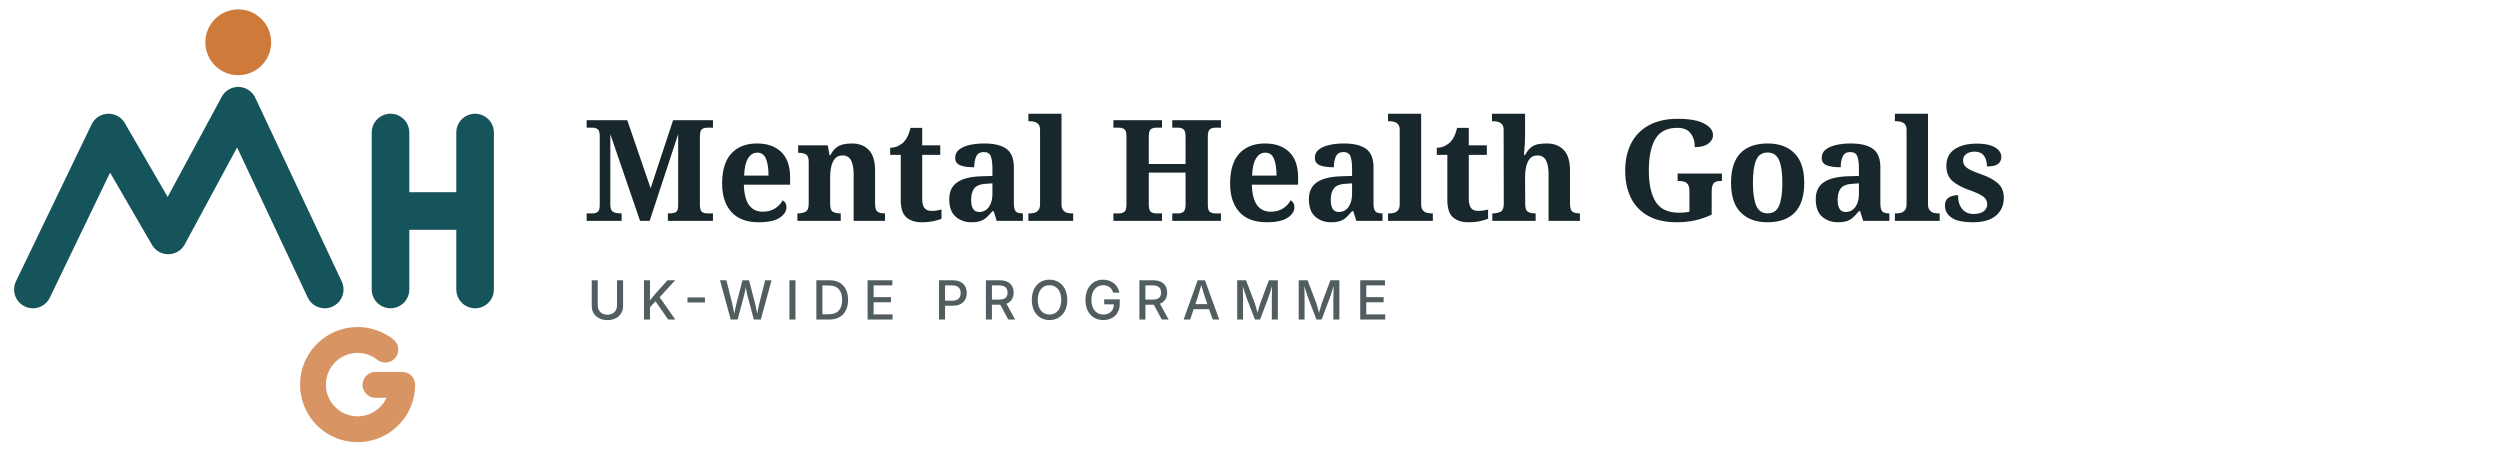
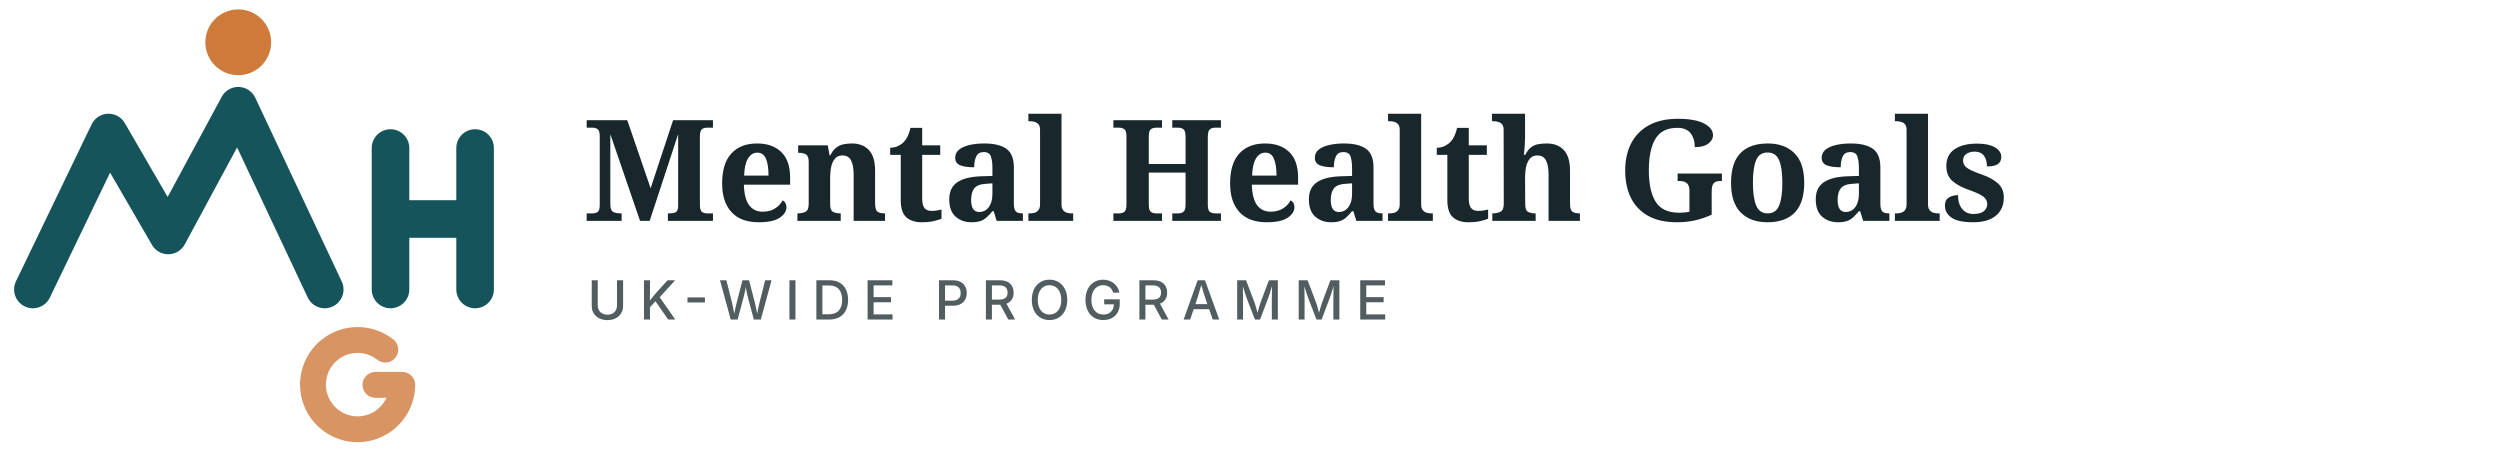
<svg xmlns="http://www.w3.org/2000/svg" width="532" height="96" viewBox="0 0 532 96" role="img" aria-label="Mental Health Goals — UK-wide Programme">
  <g transform="translate(0 0)">
    <path d="M 7 61.6 L 23.1 28.2 L 35.8 50.1 L 50.7 22.5 L 69.1 61.6" fill="none" stroke="#15545B" stroke-width="8" stroke-linecap="round" stroke-linejoin="round" />
    <circle cx="50.7" cy="9" r="7" fill="#CE7A3B" />
-     <path d="M 83.1 61.6 L 83.1 28.2 M 83.1 44.9 L 101.1 44.9 M 101.1 28.2 L 101.1 61.6" fill="none" stroke="#15545B" stroke-width="8" stroke-linecap="round" stroke-linejoin="round" />
+     <path d="M 83.1 61.6 L 83.1 31.5 M 83.1 46.6 L 101.1 46.6 M 101.1 31.5 L 101.1 61.6" fill="none" stroke="#15545B" stroke-width="8" stroke-linecap="round" stroke-linejoin="round" />
    <path d="M 82.0 74.4 A 9.5 9.5 0 1 0 85.6 81.9 L 79.9 81.9" fill="none" stroke="#CE7A3B" stroke-width="5.5" stroke-linecap="round" stroke-linejoin="round" stroke-opacity="0.8" />
  </g>
  <text x="124" y="47" font-family="Fraunces, 'Iowan Old Style', 'Palatino Nova', Georgia, serif" font-size="30" font-weight="600" letter-spacing="-0.3" fill="#18272B">Mental Health Goals</text>
  <text x="125" y="68" font-family="Inter, 'Helvetica Neue', Helvetica, Arial, sans-serif" font-size="11.5" font-weight="500" letter-spacing="2.6" fill="#18272B" opacity="0.75">UK-WIDE PROGRAMME</text>
</svg>
